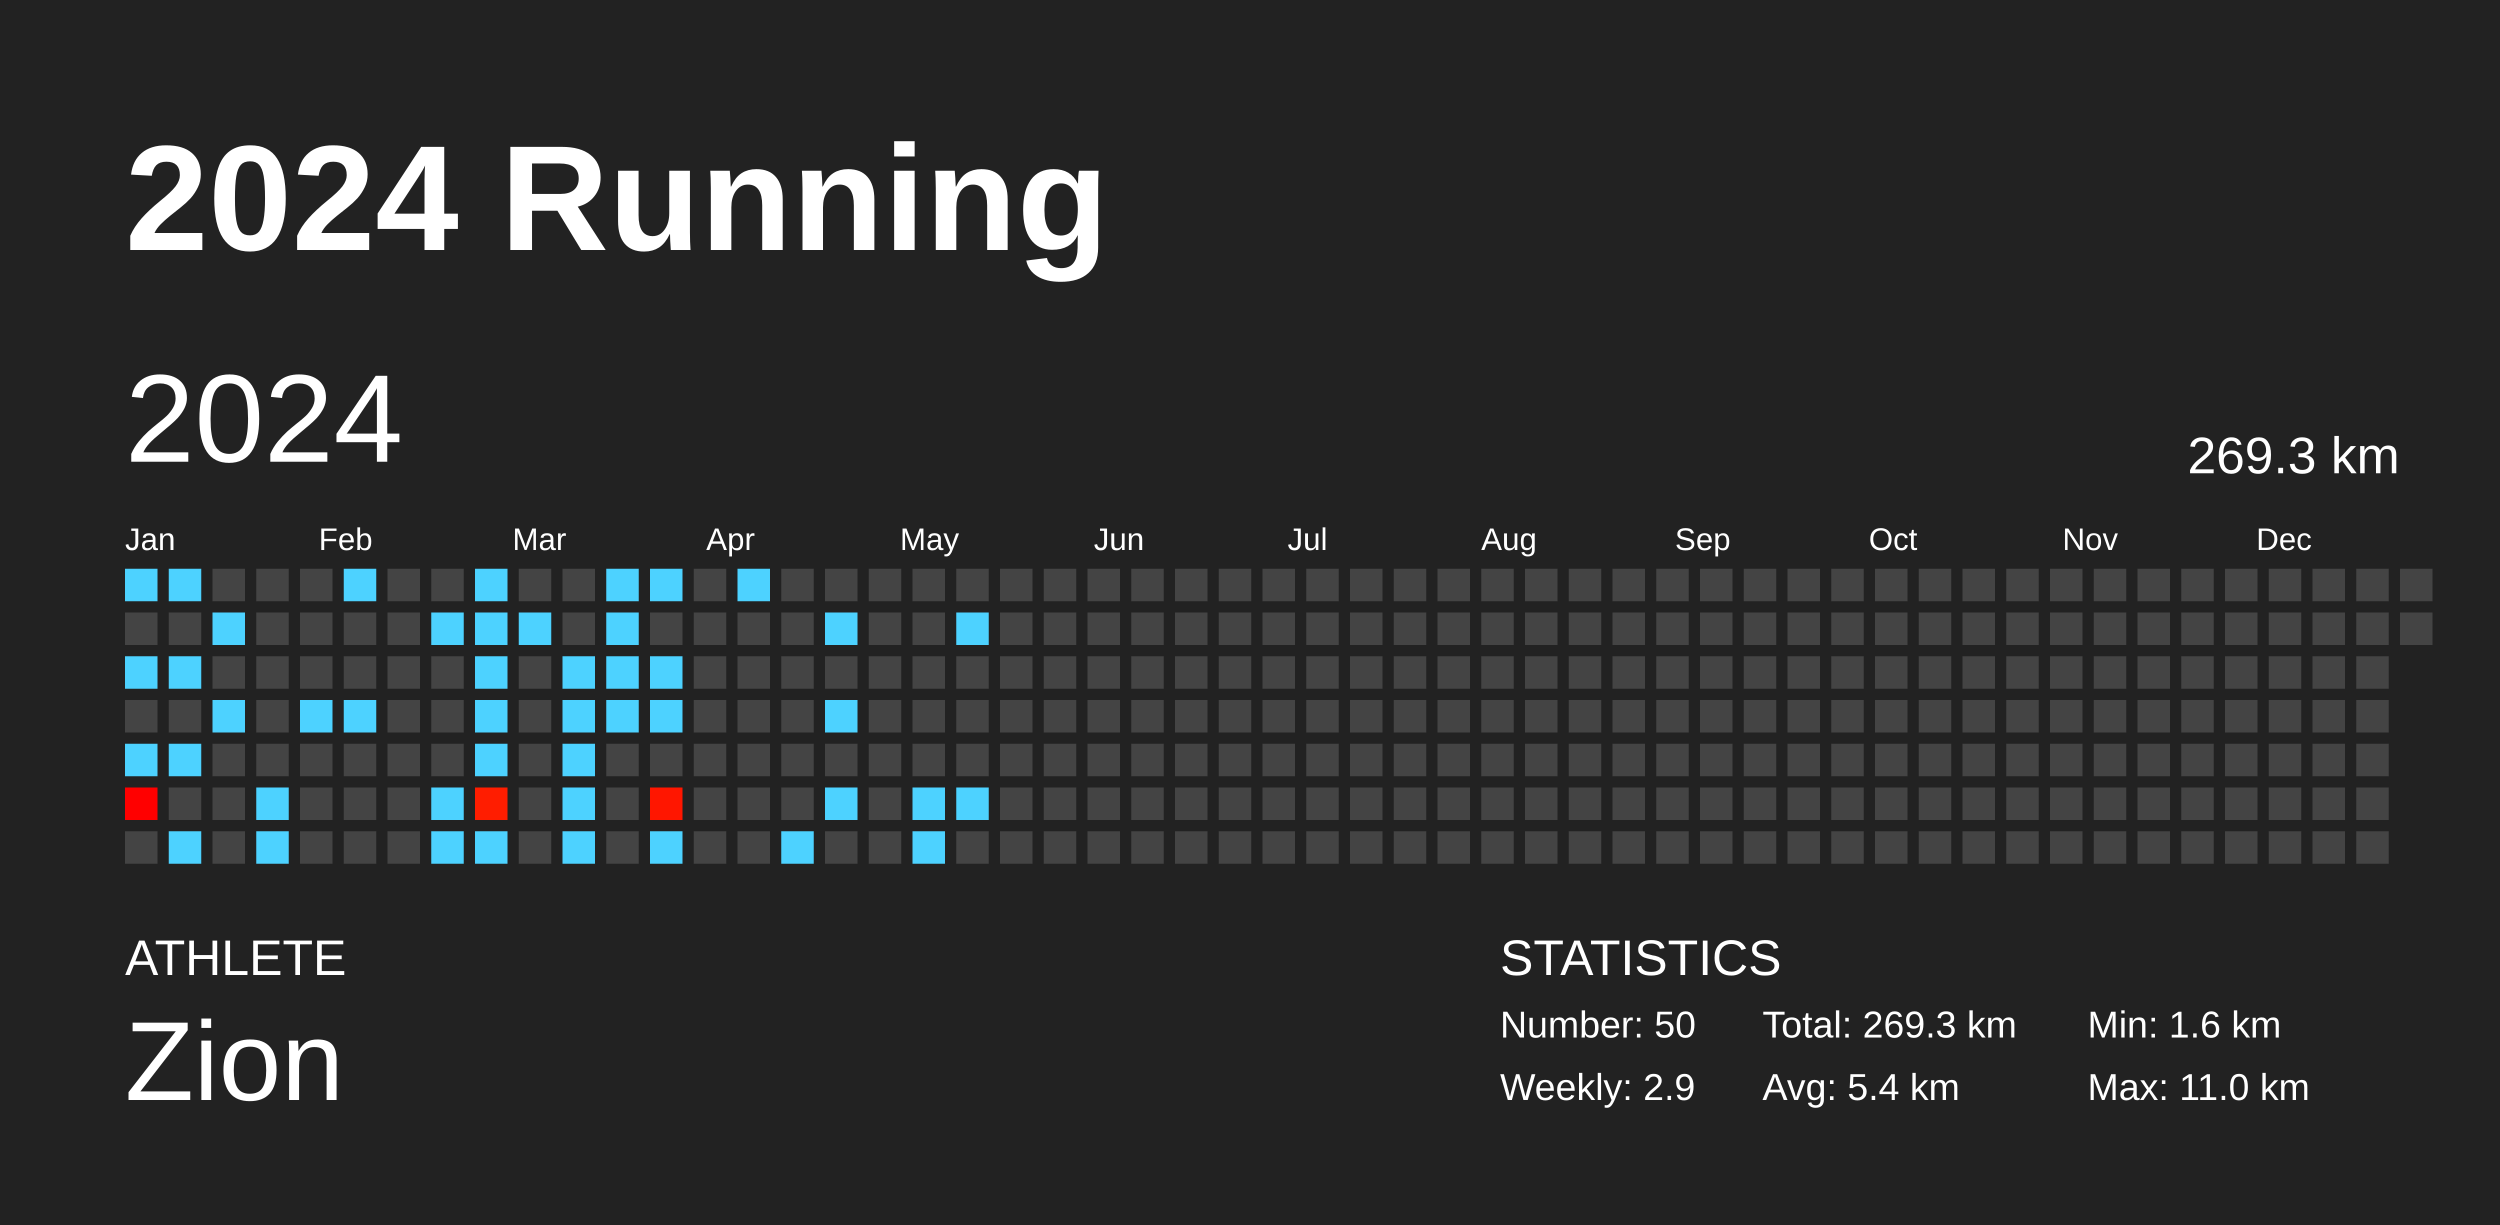
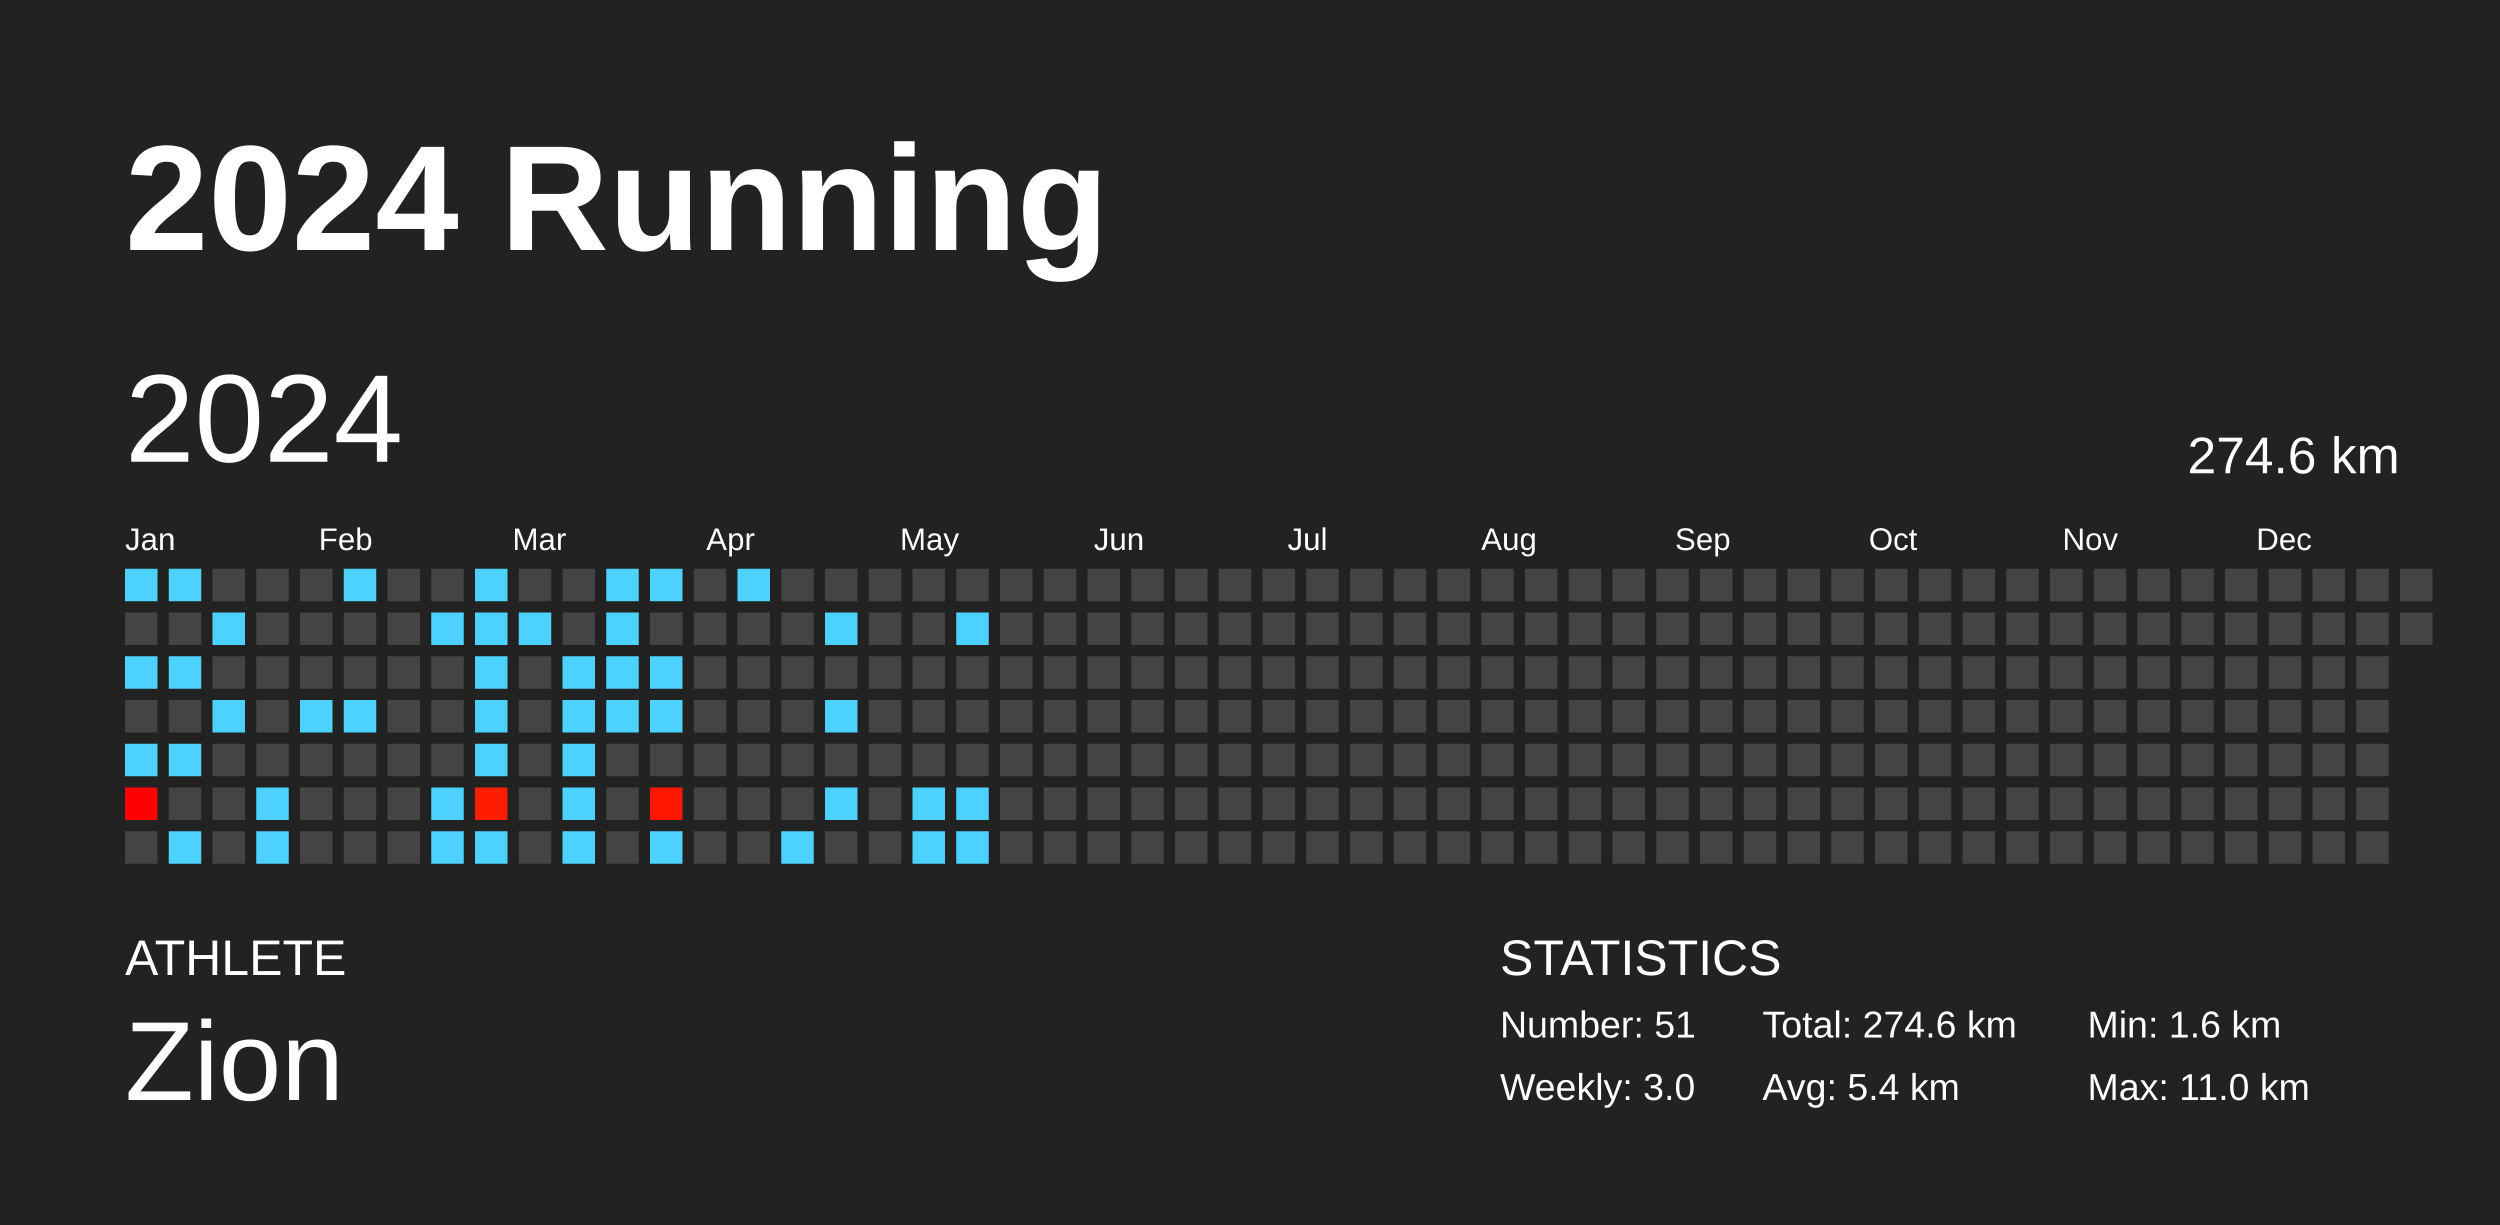
<svg xmlns="http://www.w3.org/2000/svg" baseProfile="full" height="98mm" version="1.1" viewBox="0,0,200,98" width="200mm">
  <defs />
  <rect fill="#222222" height="98" width="200" x="0" y="0" />
  <text fill="#FFFFFF" style="font-size:12px; font-family:Arial; font-weight:bold;" x="10" y="20">2024 Running</text>
  <text fill="#FFFFFF" style="font-size:4px; font-family:Arial" x="10" y="78">ATHLETE</text>
  <text fill="#FFFFFF" style="font-size:9px; font-family:Arial" x="10" y="88">Zion</text>
  <text fill="#FFFFFF" style="font-size:4px; font-family:Arial" x="120" y="78">STATISTICS</text>
-   <text fill="#FFFFFF" style="font-size:3px; font-family:Arial" x="120" y="83">Number: 50</text>
-   <text fill="#FFFFFF" style="font-size:3px; font-family:Arial" x="120" y="88">Weekly: 2.9</text>
-   <text fill="#FFFFFF" style="font-size:3px; font-family:Arial" x="141" y="83">Total: 269.3 km</text>
+   <text fill="#FFFFFF" style="font-size:3px; font-family:Arial" x="120" y="83">Number: 51</text>
+   <text fill="#FFFFFF" style="font-size:3px; font-family:Arial" x="120" y="88">Weekly: 3.0</text>
+   <text fill="#FFFFFF" style="font-size:3px; font-family:Arial" x="141" y="83">Total: 274.6 km</text>
  <text fill="#FFFFFF" style="font-size:3px; font-family:Arial" x="141" y="88">Avg: 5.4 km</text>
  <text fill="#FFFFFF" style="font-size:3px; font-family:Arial" x="167" y="83">Min: 1.6 km</text>
  <text fill="#FFFFFF" style="font-size:3px; font-family:Arial" x="167" y="88">Max: 11.0 km</text>
  <text dominant-baseline="hanging" fill="#FFFFFF" style="font-size:10.0px; font-family:Arial;" x="10" y="30">2024</text>
-   <text dominant-baseline="hanging" fill="#FFFFFF" style="font-size:4.125px; font-family:Arial;" x="175" y="35">269.3 km</text>
+   <text dominant-baseline="hanging" fill="#FFFFFF" style="font-size:4.125px; font-family:Arial;" x="175" y="35">274.6 km</text>
  <text fill="#FFFFFF" style="font-size:2.5px; font-family:Arial" x="10.0" y="44">Jan</text>
  <text fill="#FFFFFF" style="font-size:2.5px; font-family:Arial" x="25.5" y="44">Feb</text>
  <text fill="#FFFFFF" style="font-size:2.5px; font-family:Arial" x="41.0" y="44">Mar</text>
  <text fill="#FFFFFF" style="font-size:2.5px; font-family:Arial" x="56.5" y="44">Apr</text>
  <text fill="#FFFFFF" style="font-size:2.5px; font-family:Arial" x="72.0" y="44">May</text>
  <text fill="#FFFFFF" style="font-size:2.5px; font-family:Arial" x="87.5" y="44">Jun</text>
  <text fill="#FFFFFF" style="font-size:2.5px; font-family:Arial" x="103.0" y="44">Jul</text>
  <text fill="#FFFFFF" style="font-size:2.5px; font-family:Arial" x="118.5" y="44">Aug</text>
  <text fill="#FFFFFF" style="font-size:2.5px; font-family:Arial" x="134.0" y="44">Sep</text>
  <text fill="#FFFFFF" style="font-size:2.5px; font-family:Arial" x="149.5" y="44">Oct</text>
  <text fill="#FFFFFF" style="font-size:2.5px; font-family:Arial" x="165.0" y="44">Nov</text>
  <text fill="#FFFFFF" style="font-size:2.5px; font-family:Arial" x="180.5" y="44">Dec</text>
  <rect fill="#4dd2ff" height="2.6" width="2.6" x="10.0" y="45.5" />
  <rect fill="#444444" height="2.6" width="2.6" x="10.0" y="49.0" />
  <rect fill="#4dd2ff" height="2.6" width="2.6" x="10.0" y="52.5" />
  <rect fill="#444444" height="2.6" width="2.6" x="10.0" y="56.0" />
  <rect fill="#4dd2ff" height="2.6" width="2.6" x="10.0" y="59.5" />
  <rect fill="#ff0000" height="2.6" width="2.6" x="10.0" y="63.0" />
  <rect fill="#444444" height="2.6" width="2.6" x="10.0" y="66.5" />
  <rect fill="#4dd2ff" height="2.6" width="2.6" x="13.5" y="45.5" />
  <rect fill="#444444" height="2.6" width="2.6" x="13.5" y="49.0" />
  <rect fill="#4dd2ff" height="2.6" width="2.6" x="13.5" y="52.5" />
  <rect fill="#444444" height="2.6" width="2.6" x="13.5" y="56.0" />
  <rect fill="#4dd2ff" height="2.6" width="2.6" x="13.5" y="59.5" />
  <rect fill="#444444" height="2.6" width="2.6" x="13.5" y="63.0" />
  <rect fill="#4dd2ff" height="2.6" width="2.6" x="13.5" y="66.5" />
  <rect fill="#444444" height="2.6" width="2.6" x="17.0" y="45.5" />
  <rect fill="#4dd2ff" height="2.6" width="2.6" x="17.0" y="49.0" />
  <rect fill="#444444" height="2.6" width="2.6" x="17.0" y="52.5" />
  <rect fill="#4dd2ff" height="2.6" width="2.6" x="17.0" y="56.0" />
  <rect fill="#444444" height="2.6" width="2.6" x="17.0" y="59.5" />
  <rect fill="#444444" height="2.6" width="2.6" x="17.0" y="63.0" />
  <rect fill="#444444" height="2.6" width="2.6" x="17.0" y="66.5" />
  <rect fill="#444444" height="2.6" width="2.6" x="20.5" y="45.5" />
  <rect fill="#444444" height="2.6" width="2.6" x="20.5" y="49.0" />
  <rect fill="#444444" height="2.6" width="2.6" x="20.5" y="52.5" />
  <rect fill="#444444" height="2.6" width="2.6" x="20.5" y="56.0" />
  <rect fill="#444444" height="2.6" width="2.6" x="20.5" y="59.5" />
  <rect fill="#4dd2ff" height="2.6" width="2.6" x="20.5" y="63.0" />
  <rect fill="#4dd2ff" height="2.6" width="2.6" x="20.5" y="66.5" />
  <rect fill="#444444" height="2.6" width="2.6" x="24.0" y="45.5" />
  <rect fill="#444444" height="2.6" width="2.6" x="24.0" y="49.0" />
  <rect fill="#444444" height="2.6" width="2.6" x="24.0" y="52.5" />
  <rect fill="#4dd2ff" height="2.6" width="2.6" x="24.0" y="56.0" />
  <rect fill="#444444" height="2.6" width="2.6" x="24.0" y="59.5" />
  <rect fill="#444444" height="2.6" width="2.6" x="24.0" y="63.0" />
  <rect fill="#444444" height="2.6" width="2.6" x="24.0" y="66.5" />
  <rect fill="#4dd2ff" height="2.6" width="2.6" x="27.5" y="45.5" />
  <rect fill="#444444" height="2.6" width="2.6" x="27.5" y="49.0" />
  <rect fill="#444444" height="2.6" width="2.6" x="27.5" y="52.5" />
  <rect fill="#4dd2ff" height="2.6" width="2.6" x="27.5" y="56.0" />
  <rect fill="#444444" height="2.6" width="2.6" x="27.5" y="59.5" />
  <rect fill="#444444" height="2.6" width="2.6" x="27.5" y="63.0" />
  <rect fill="#444444" height="2.6" width="2.6" x="27.5" y="66.5" />
  <rect fill="#444444" height="2.6" width="2.6" x="31.0" y="45.5" />
  <rect fill="#444444" height="2.6" width="2.6" x="31.0" y="49.0" />
  <rect fill="#444444" height="2.6" width="2.6" x="31.0" y="52.5" />
  <rect fill="#444444" height="2.6" width="2.6" x="31.0" y="56.0" />
  <rect fill="#444444" height="2.6" width="2.6" x="31.0" y="59.5" />
  <rect fill="#444444" height="2.6" width="2.6" x="31.0" y="63.0" />
  <rect fill="#444444" height="2.6" width="2.6" x="31.0" y="66.5" />
  <rect fill="#444444" height="2.6" width="2.6" x="34.5" y="45.5" />
  <rect fill="#4dd2ff" height="2.6" width="2.6" x="34.5" y="49.0" />
  <rect fill="#444444" height="2.6" width="2.6" x="34.5" y="52.5" />
  <rect fill="#444444" height="2.6" width="2.6" x="34.5" y="56.0" />
  <rect fill="#444444" height="2.6" width="2.6" x="34.5" y="59.5" />
  <rect fill="#4dd2ff" height="2.6" width="2.6" x="34.5" y="63.0" />
  <rect fill="#4dd2ff" height="2.6" width="2.6" x="34.5" y="66.5" />
  <rect fill="#4dd2ff" height="2.6" width="2.6" x="38.0" y="45.5" />
  <rect fill="#4dd2ff" height="2.6" width="2.6" x="38.0" y="49.0" />
  <rect fill="#4dd2ff" height="2.6" width="2.6" x="38.0" y="52.5" />
  <rect fill="#4dd2ff" height="2.6" width="2.6" x="38.0" y="56.0" />
  <rect fill="#4dd2ff" height="2.6" width="2.6" x="38.0" y="59.5" />
  <rect fill="#ff1d00" height="2.6" width="2.6" x="38.0" y="63.0" />
  <rect fill="#4dd2ff" height="2.6" width="2.6" x="38.0" y="66.5" />
  <rect fill="#444444" height="2.6" width="2.6" x="41.5" y="45.5" />
  <rect fill="#4dd2ff" height="2.6" width="2.6" x="41.5" y="49.0" />
  <rect fill="#444444" height="2.6" width="2.6" x="41.5" y="52.5" />
  <rect fill="#444444" height="2.6" width="2.6" x="41.5" y="56.0" />
  <rect fill="#444444" height="2.6" width="2.6" x="41.5" y="59.5" />
  <rect fill="#444444" height="2.6" width="2.6" x="41.5" y="63.0" />
  <rect fill="#444444" height="2.6" width="2.6" x="41.5" y="66.5" />
  <rect fill="#444444" height="2.6" width="2.6" x="45.0" y="45.5" />
  <rect fill="#444444" height="2.6" width="2.6" x="45.0" y="49.0" />
  <rect fill="#4dd2ff" height="2.6" width="2.6" x="45.0" y="52.5" />
  <rect fill="#4dd2ff" height="2.6" width="2.6" x="45.0" y="56.0" />
  <rect fill="#4dd2ff" height="2.6" width="2.6" x="45.0" y="59.5" />
  <rect fill="#4dd2ff" height="2.6" width="2.6" x="45.0" y="63.0" />
  <rect fill="#4dd2ff" height="2.6" width="2.6" x="45.0" y="66.5" />
  <rect fill="#4dd2ff" height="2.6" width="2.6" x="48.5" y="45.5" />
  <rect fill="#4dd2ff" height="2.6" width="2.6" x="48.5" y="49.0" />
  <rect fill="#4dd2ff" height="2.6" width="2.6" x="48.5" y="52.5" />
  <rect fill="#4dd2ff" height="2.6" width="2.6" x="48.5" y="56.0" />
  <rect fill="#444444" height="2.6" width="2.6" x="48.5" y="59.5" />
  <rect fill="#444444" height="2.6" width="2.6" x="48.5" y="63.0" />
  <rect fill="#444444" height="2.6" width="2.6" x="48.5" y="66.5" />
  <rect fill="#4dd2ff" height="2.6" width="2.6" x="52.0" y="45.5" />
  <rect fill="#444444" height="2.6" width="2.6" x="52.0" y="49.0" />
  <rect fill="#4dd2ff" height="2.6" width="2.6" x="52.0" y="52.5" />
  <rect fill="#4dd2ff" height="2.6" width="2.6" x="52.0" y="56.0" />
  <rect fill="#444444" height="2.6" width="2.6" x="52.0" y="59.5" />
  <rect fill="#ff1600" height="2.6" width="2.6" x="52.0" y="63.0" />
  <rect fill="#4dd2ff" height="2.6" width="2.6" x="52.0" y="66.5" />
  <rect fill="#444444" height="2.6" width="2.6" x="55.5" y="45.5" />
  <rect fill="#444444" height="2.6" width="2.6" x="55.5" y="49.0" />
  <rect fill="#444444" height="2.6" width="2.6" x="55.5" y="52.5" />
  <rect fill="#444444" height="2.6" width="2.6" x="55.5" y="56.0" />
  <rect fill="#444444" height="2.6" width="2.6" x="55.5" y="59.5" />
  <rect fill="#444444" height="2.6" width="2.6" x="55.5" y="63.0" />
  <rect fill="#444444" height="2.6" width="2.6" x="55.5" y="66.5" />
  <rect fill="#4dd2ff" height="2.6" width="2.6" x="59.0" y="45.5" />
  <rect fill="#444444" height="2.6" width="2.6" x="59.0" y="49.0" />
  <rect fill="#444444" height="2.6" width="2.6" x="59.0" y="52.5" />
  <rect fill="#444444" height="2.6" width="2.6" x="59.0" y="56.0" />
  <rect fill="#444444" height="2.6" width="2.6" x="59.0" y="59.5" />
  <rect fill="#444444" height="2.6" width="2.6" x="59.0" y="63.0" />
  <rect fill="#444444" height="2.6" width="2.6" x="59.0" y="66.5" />
  <rect fill="#444444" height="2.6" width="2.6" x="62.5" y="45.5" />
  <rect fill="#444444" height="2.6" width="2.6" x="62.5" y="49.0" />
  <rect fill="#444444" height="2.6" width="2.6" x="62.5" y="52.5" />
  <rect fill="#444444" height="2.6" width="2.6" x="62.5" y="56.0" />
  <rect fill="#444444" height="2.6" width="2.6" x="62.5" y="59.5" />
  <rect fill="#444444" height="2.6" width="2.6" x="62.5" y="63.0" />
  <rect fill="#4dd2ff" height="2.6" width="2.6" x="62.5" y="66.5" />
  <rect fill="#444444" height="2.6" width="2.6" x="66.0" y="45.5" />
  <rect fill="#4dd2ff" height="2.6" width="2.6" x="66.0" y="49.0" />
  <rect fill="#444444" height="2.6" width="2.6" x="66.0" y="52.5" />
  <rect fill="#4dd2ff" height="2.6" width="2.6" x="66.0" y="56.0" />
  <rect fill="#444444" height="2.6" width="2.6" x="66.0" y="59.5" />
  <rect fill="#4dd2ff" height="2.6" width="2.6" x="66.0" y="63.0" />
  <rect fill="#444444" height="2.6" width="2.6" x="66.0" y="66.5" />
  <rect fill="#444444" height="2.6" width="2.6" x="69.5" y="45.5" />
  <rect fill="#444444" height="2.6" width="2.6" x="69.5" y="49.0" />
  <rect fill="#444444" height="2.6" width="2.6" x="69.5" y="52.5" />
  <rect fill="#444444" height="2.6" width="2.6" x="69.5" y="56.0" />
  <rect fill="#444444" height="2.6" width="2.6" x="69.5" y="59.5" />
  <rect fill="#444444" height="2.6" width="2.6" x="69.5" y="63.0" />
  <rect fill="#444444" height="2.6" width="2.6" x="69.5" y="66.5" />
  <rect fill="#444444" height="2.6" width="2.6" x="73.0" y="45.5" />
  <rect fill="#444444" height="2.6" width="2.6" x="73.0" y="49.0" />
  <rect fill="#444444" height="2.6" width="2.6" x="73.0" y="52.5" />
  <rect fill="#444444" height="2.6" width="2.6" x="73.0" y="56.0" />
  <rect fill="#444444" height="2.6" width="2.6" x="73.0" y="59.5" />
  <rect fill="#4dd2ff" height="2.6" width="2.6" x="73.0" y="63.0" />
  <rect fill="#4dd2ff" height="2.6" width="2.6" x="73.0" y="66.5" />
  <rect fill="#444444" height="2.6" width="2.6" x="76.5" y="45.5" />
  <rect fill="#4dd2ff" height="2.6" width="2.6" x="76.5" y="49.0" />
  <rect fill="#444444" height="2.6" width="2.6" x="76.5" y="52.5" />
  <rect fill="#444444" height="2.6" width="2.6" x="76.5" y="56.0" />
  <rect fill="#444444" height="2.6" width="2.6" x="76.5" y="59.5" />
  <rect fill="#4dd2ff" height="2.6" width="2.6" x="76.5" y="63.0" />
-   <rect fill="#444444" height="2.6" width="2.6" x="76.5" y="66.5" />
+   <rect fill="#4dd2ff" height="2.6" width="2.6" x="76.5" y="66.5" />
  <rect fill="#444444" height="2.6" width="2.6" x="80.0" y="45.5" />
  <rect fill="#444444" height="2.6" width="2.6" x="80.0" y="49.0" />
  <rect fill="#444444" height="2.6" width="2.6" x="80.0" y="52.5" />
  <rect fill="#444444" height="2.6" width="2.6" x="80.0" y="56.0" />
  <rect fill="#444444" height="2.6" width="2.6" x="80.0" y="59.5" />
  <rect fill="#444444" height="2.6" width="2.6" x="80.0" y="63.0" />
  <rect fill="#444444" height="2.6" width="2.6" x="80.0" y="66.5" />
  <rect fill="#444444" height="2.6" width="2.6" x="83.5" y="45.5" />
  <rect fill="#444444" height="2.6" width="2.6" x="83.5" y="49.0" />
  <rect fill="#444444" height="2.6" width="2.6" x="83.5" y="52.5" />
  <rect fill="#444444" height="2.6" width="2.6" x="83.5" y="56.0" />
  <rect fill="#444444" height="2.6" width="2.6" x="83.5" y="59.5" />
  <rect fill="#444444" height="2.6" width="2.6" x="83.5" y="63.0" />
  <rect fill="#444444" height="2.6" width="2.6" x="83.5" y="66.5" />
  <rect fill="#444444" height="2.6" width="2.6" x="87.0" y="45.5" />
  <rect fill="#444444" height="2.6" width="2.6" x="87.0" y="49.0" />
  <rect fill="#444444" height="2.6" width="2.6" x="87.0" y="52.5" />
  <rect fill="#444444" height="2.6" width="2.6" x="87.0" y="56.0" />
  <rect fill="#444444" height="2.6" width="2.6" x="87.0" y="59.5" />
  <rect fill="#444444" height="2.6" width="2.6" x="87.0" y="63.0" />
  <rect fill="#444444" height="2.6" width="2.6" x="87.0" y="66.5" />
  <rect fill="#444444" height="2.6" width="2.6" x="90.5" y="45.5" />
  <rect fill="#444444" height="2.6" width="2.6" x="90.5" y="49.0" />
  <rect fill="#444444" height="2.6" width="2.6" x="90.5" y="52.5" />
  <rect fill="#444444" height="2.6" width="2.6" x="90.5" y="56.0" />
  <rect fill="#444444" height="2.6" width="2.6" x="90.5" y="59.5" />
  <rect fill="#444444" height="2.6" width="2.6" x="90.5" y="63.0" />
  <rect fill="#444444" height="2.6" width="2.6" x="90.5" y="66.5" />
  <rect fill="#444444" height="2.6" width="2.6" x="94.0" y="45.5" />
  <rect fill="#444444" height="2.6" width="2.6" x="94.0" y="49.0" />
  <rect fill="#444444" height="2.6" width="2.6" x="94.0" y="52.5" />
  <rect fill="#444444" height="2.6" width="2.6" x="94.0" y="56.0" />
  <rect fill="#444444" height="2.6" width="2.6" x="94.0" y="59.5" />
  <rect fill="#444444" height="2.6" width="2.6" x="94.0" y="63.0" />
  <rect fill="#444444" height="2.6" width="2.6" x="94.0" y="66.5" />
  <rect fill="#444444" height="2.6" width="2.6" x="97.5" y="45.5" />
  <rect fill="#444444" height="2.6" width="2.6" x="97.5" y="49.0" />
  <rect fill="#444444" height="2.6" width="2.6" x="97.5" y="52.5" />
  <rect fill="#444444" height="2.6" width="2.6" x="97.5" y="56.0" />
  <rect fill="#444444" height="2.6" width="2.6" x="97.5" y="59.5" />
  <rect fill="#444444" height="2.6" width="2.6" x="97.5" y="63.0" />
  <rect fill="#444444" height="2.6" width="2.6" x="97.5" y="66.5" />
  <rect fill="#444444" height="2.6" width="2.6" x="101.0" y="45.5" />
  <rect fill="#444444" height="2.6" width="2.6" x="101.0" y="49.0" />
  <rect fill="#444444" height="2.6" width="2.6" x="101.0" y="52.5" />
  <rect fill="#444444" height="2.6" width="2.6" x="101.0" y="56.0" />
  <rect fill="#444444" height="2.6" width="2.6" x="101.0" y="59.5" />
  <rect fill="#444444" height="2.6" width="2.6" x="101.0" y="63.0" />
  <rect fill="#444444" height="2.6" width="2.6" x="101.0" y="66.5" />
  <rect fill="#444444" height="2.6" width="2.6" x="104.5" y="45.5" />
  <rect fill="#444444" height="2.6" width="2.6" x="104.5" y="49.0" />
  <rect fill="#444444" height="2.6" width="2.6" x="104.5" y="52.5" />
  <rect fill="#444444" height="2.6" width="2.6" x="104.5" y="56.0" />
  <rect fill="#444444" height="2.6" width="2.6" x="104.5" y="59.5" />
  <rect fill="#444444" height="2.6" width="2.6" x="104.5" y="63.0" />
  <rect fill="#444444" height="2.6" width="2.6" x="104.5" y="66.5" />
  <rect fill="#444444" height="2.6" width="2.6" x="108.0" y="45.5" />
  <rect fill="#444444" height="2.6" width="2.6" x="108.0" y="49.0" />
  <rect fill="#444444" height="2.6" width="2.6" x="108.0" y="52.5" />
  <rect fill="#444444" height="2.6" width="2.6" x="108.0" y="56.0" />
  <rect fill="#444444" height="2.6" width="2.6" x="108.0" y="59.5" />
  <rect fill="#444444" height="2.6" width="2.6" x="108.0" y="63.0" />
  <rect fill="#444444" height="2.6" width="2.6" x="108.0" y="66.5" />
  <rect fill="#444444" height="2.6" width="2.6" x="111.5" y="45.5" />
  <rect fill="#444444" height="2.6" width="2.6" x="111.5" y="49.0" />
  <rect fill="#444444" height="2.6" width="2.6" x="111.5" y="52.5" />
  <rect fill="#444444" height="2.6" width="2.6" x="111.5" y="56.0" />
  <rect fill="#444444" height="2.6" width="2.6" x="111.5" y="59.5" />
  <rect fill="#444444" height="2.6" width="2.6" x="111.5" y="63.0" />
  <rect fill="#444444" height="2.6" width="2.6" x="111.5" y="66.5" />
  <rect fill="#444444" height="2.6" width="2.6" x="115.0" y="45.5" />
  <rect fill="#444444" height="2.6" width="2.6" x="115.0" y="49.0" />
  <rect fill="#444444" height="2.6" width="2.6" x="115.0" y="52.5" />
  <rect fill="#444444" height="2.6" width="2.6" x="115.0" y="56.0" />
  <rect fill="#444444" height="2.6" width="2.6" x="115.0" y="59.5" />
  <rect fill="#444444" height="2.6" width="2.6" x="115.0" y="63.0" />
  <rect fill="#444444" height="2.6" width="2.6" x="115.0" y="66.5" />
  <rect fill="#444444" height="2.6" width="2.6" x="118.5" y="45.5" />
  <rect fill="#444444" height="2.6" width="2.6" x="118.5" y="49.0" />
  <rect fill="#444444" height="2.6" width="2.6" x="118.5" y="52.5" />
  <rect fill="#444444" height="2.6" width="2.6" x="118.5" y="56.0" />
  <rect fill="#444444" height="2.6" width="2.6" x="118.5" y="59.5" />
  <rect fill="#444444" height="2.6" width="2.6" x="118.5" y="63.0" />
  <rect fill="#444444" height="2.6" width="2.6" x="118.5" y="66.5" />
  <rect fill="#444444" height="2.6" width="2.6" x="122.0" y="45.5" />
  <rect fill="#444444" height="2.6" width="2.6" x="122.0" y="49.0" />
  <rect fill="#444444" height="2.6" width="2.6" x="122.0" y="52.5" />
  <rect fill="#444444" height="2.6" width="2.6" x="122.0" y="56.0" />
  <rect fill="#444444" height="2.6" width="2.6" x="122.0" y="59.5" />
  <rect fill="#444444" height="2.6" width="2.6" x="122.0" y="63.0" />
  <rect fill="#444444" height="2.6" width="2.6" x="122.0" y="66.5" />
  <rect fill="#444444" height="2.6" width="2.6" x="125.5" y="45.5" />
  <rect fill="#444444" height="2.6" width="2.6" x="125.5" y="49.0" />
  <rect fill="#444444" height="2.6" width="2.6" x="125.5" y="52.5" />
  <rect fill="#444444" height="2.6" width="2.6" x="125.5" y="56.0" />
  <rect fill="#444444" height="2.6" width="2.6" x="125.5" y="59.5" />
  <rect fill="#444444" height="2.6" width="2.6" x="125.5" y="63.0" />
  <rect fill="#444444" height="2.6" width="2.6" x="125.5" y="66.5" />
  <rect fill="#444444" height="2.6" width="2.6" x="129.0" y="45.5" />
  <rect fill="#444444" height="2.6" width="2.6" x="129.0" y="49.0" />
  <rect fill="#444444" height="2.6" width="2.6" x="129.0" y="52.5" />
  <rect fill="#444444" height="2.6" width="2.6" x="129.0" y="56.0" />
  <rect fill="#444444" height="2.6" width="2.6" x="129.0" y="59.5" />
  <rect fill="#444444" height="2.6" width="2.6" x="129.0" y="63.0" />
  <rect fill="#444444" height="2.6" width="2.6" x="129.0" y="66.5" />
  <rect fill="#444444" height="2.6" width="2.6" x="132.5" y="45.5" />
  <rect fill="#444444" height="2.6" width="2.6" x="132.5" y="49.0" />
  <rect fill="#444444" height="2.6" width="2.6" x="132.5" y="52.5" />
  <rect fill="#444444" height="2.6" width="2.6" x="132.5" y="56.0" />
  <rect fill="#444444" height="2.6" width="2.6" x="132.5" y="59.5" />
  <rect fill="#444444" height="2.6" width="2.6" x="132.5" y="63.0" />
  <rect fill="#444444" height="2.6" width="2.6" x="132.5" y="66.5" />
  <rect fill="#444444" height="2.6" width="2.6" x="136.0" y="45.5" />
  <rect fill="#444444" height="2.6" width="2.6" x="136.0" y="49.0" />
  <rect fill="#444444" height="2.6" width="2.6" x="136.0" y="52.5" />
  <rect fill="#444444" height="2.6" width="2.6" x="136.0" y="56.0" />
  <rect fill="#444444" height="2.6" width="2.6" x="136.0" y="59.5" />
  <rect fill="#444444" height="2.6" width="2.6" x="136.0" y="63.0" />
  <rect fill="#444444" height="2.6" width="2.6" x="136.0" y="66.5" />
  <rect fill="#444444" height="2.6" width="2.6" x="139.5" y="45.5" />
  <rect fill="#444444" height="2.6" width="2.6" x="139.5" y="49.0" />
  <rect fill="#444444" height="2.6" width="2.6" x="139.5" y="52.5" />
  <rect fill="#444444" height="2.6" width="2.6" x="139.5" y="56.0" />
  <rect fill="#444444" height="2.6" width="2.6" x="139.5" y="59.5" />
  <rect fill="#444444" height="2.6" width="2.6" x="139.5" y="63.0" />
  <rect fill="#444444" height="2.6" width="2.6" x="139.5" y="66.5" />
  <rect fill="#444444" height="2.6" width="2.6" x="143.0" y="45.5" />
  <rect fill="#444444" height="2.6" width="2.6" x="143.0" y="49.0" />
  <rect fill="#444444" height="2.6" width="2.6" x="143.0" y="52.5" />
  <rect fill="#444444" height="2.6" width="2.6" x="143.0" y="56.0" />
  <rect fill="#444444" height="2.6" width="2.6" x="143.0" y="59.5" />
  <rect fill="#444444" height="2.6" width="2.6" x="143.0" y="63.0" />
  <rect fill="#444444" height="2.6" width="2.6" x="143.0" y="66.5" />
  <rect fill="#444444" height="2.6" width="2.6" x="146.5" y="45.5" />
  <rect fill="#444444" height="2.6" width="2.6" x="146.5" y="49.0" />
  <rect fill="#444444" height="2.6" width="2.6" x="146.5" y="52.5" />
  <rect fill="#444444" height="2.6" width="2.6" x="146.5" y="56.0" />
  <rect fill="#444444" height="2.6" width="2.6" x="146.5" y="59.5" />
  <rect fill="#444444" height="2.6" width="2.6" x="146.5" y="63.0" />
  <rect fill="#444444" height="2.6" width="2.6" x="146.5" y="66.5" />
  <rect fill="#444444" height="2.6" width="2.6" x="150.0" y="45.5" />
  <rect fill="#444444" height="2.6" width="2.6" x="150.0" y="49.0" />
  <rect fill="#444444" height="2.6" width="2.6" x="150.0" y="52.5" />
  <rect fill="#444444" height="2.6" width="2.6" x="150.0" y="56.0" />
  <rect fill="#444444" height="2.6" width="2.6" x="150.0" y="59.5" />
  <rect fill="#444444" height="2.6" width="2.6" x="150.0" y="63.0" />
  <rect fill="#444444" height="2.6" width="2.6" x="150.0" y="66.5" />
  <rect fill="#444444" height="2.6" width="2.6" x="153.5" y="45.5" />
  <rect fill="#444444" height="2.6" width="2.6" x="153.5" y="49.0" />
  <rect fill="#444444" height="2.6" width="2.6" x="153.5" y="52.5" />
  <rect fill="#444444" height="2.6" width="2.6" x="153.5" y="56.0" />
  <rect fill="#444444" height="2.6" width="2.6" x="153.5" y="59.5" />
  <rect fill="#444444" height="2.6" width="2.6" x="153.5" y="63.0" />
  <rect fill="#444444" height="2.6" width="2.6" x="153.5" y="66.5" />
  <rect fill="#444444" height="2.6" width="2.6" x="157.0" y="45.5" />
  <rect fill="#444444" height="2.6" width="2.6" x="157.0" y="49.0" />
  <rect fill="#444444" height="2.6" width="2.6" x="157.0" y="52.5" />
  <rect fill="#444444" height="2.6" width="2.6" x="157.0" y="56.0" />
  <rect fill="#444444" height="2.6" width="2.6" x="157.0" y="59.5" />
  <rect fill="#444444" height="2.6" width="2.6" x="157.0" y="63.0" />
  <rect fill="#444444" height="2.6" width="2.6" x="157.0" y="66.5" />
  <rect fill="#444444" height="2.6" width="2.6" x="160.5" y="45.5" />
  <rect fill="#444444" height="2.6" width="2.6" x="160.5" y="49.0" />
  <rect fill="#444444" height="2.6" width="2.6" x="160.5" y="52.5" />
  <rect fill="#444444" height="2.6" width="2.6" x="160.5" y="56.0" />
  <rect fill="#444444" height="2.6" width="2.6" x="160.5" y="59.5" />
  <rect fill="#444444" height="2.6" width="2.6" x="160.5" y="63.0" />
  <rect fill="#444444" height="2.6" width="2.6" x="160.5" y="66.5" />
  <rect fill="#444444" height="2.6" width="2.6" x="164.0" y="45.5" />
  <rect fill="#444444" height="2.6" width="2.6" x="164.0" y="49.0" />
  <rect fill="#444444" height="2.6" width="2.6" x="164.0" y="52.5" />
  <rect fill="#444444" height="2.6" width="2.6" x="164.0" y="56.0" />
  <rect fill="#444444" height="2.6" width="2.6" x="164.0" y="59.5" />
  <rect fill="#444444" height="2.6" width="2.6" x="164.0" y="63.0" />
  <rect fill="#444444" height="2.6" width="2.6" x="164.0" y="66.5" />
  <rect fill="#444444" height="2.6" width="2.6" x="167.5" y="45.5" />
  <rect fill="#444444" height="2.6" width="2.6" x="167.5" y="49.0" />
  <rect fill="#444444" height="2.6" width="2.6" x="167.5" y="52.5" />
  <rect fill="#444444" height="2.6" width="2.6" x="167.5" y="56.0" />
  <rect fill="#444444" height="2.6" width="2.6" x="167.5" y="59.5" />
  <rect fill="#444444" height="2.6" width="2.6" x="167.5" y="63.0" />
  <rect fill="#444444" height="2.6" width="2.6" x="167.5" y="66.5" />
  <rect fill="#444444" height="2.6" width="2.6" x="171.0" y="45.5" />
  <rect fill="#444444" height="2.6" width="2.6" x="171.0" y="49.0" />
  <rect fill="#444444" height="2.6" width="2.6" x="171.0" y="52.5" />
  <rect fill="#444444" height="2.6" width="2.6" x="171.0" y="56.0" />
  <rect fill="#444444" height="2.6" width="2.6" x="171.0" y="59.5" />
  <rect fill="#444444" height="2.6" width="2.6" x="171.0" y="63.0" />
  <rect fill="#444444" height="2.6" width="2.6" x="171.0" y="66.5" />
  <rect fill="#444444" height="2.6" width="2.6" x="174.5" y="45.5" />
  <rect fill="#444444" height="2.6" width="2.6" x="174.5" y="49.0" />
  <rect fill="#444444" height="2.6" width="2.6" x="174.5" y="52.5" />
  <rect fill="#444444" height="2.6" width="2.6" x="174.5" y="56.0" />
  <rect fill="#444444" height="2.6" width="2.6" x="174.5" y="59.5" />
  <rect fill="#444444" height="2.6" width="2.6" x="174.5" y="63.0" />
  <rect fill="#444444" height="2.6" width="2.6" x="174.5" y="66.5" />
  <rect fill="#444444" height="2.6" width="2.6" x="178.0" y="45.5" />
  <rect fill="#444444" height="2.6" width="2.6" x="178.0" y="49.0" />
  <rect fill="#444444" height="2.6" width="2.6" x="178.0" y="52.5" />
  <rect fill="#444444" height="2.6" width="2.6" x="178.0" y="56.0" />
  <rect fill="#444444" height="2.6" width="2.6" x="178.0" y="59.5" />
  <rect fill="#444444" height="2.6" width="2.6" x="178.0" y="63.0" />
  <rect fill="#444444" height="2.6" width="2.6" x="178.0" y="66.5" />
  <rect fill="#444444" height="2.6" width="2.6" x="181.5" y="45.5" />
  <rect fill="#444444" height="2.6" width="2.6" x="181.5" y="49.0" />
  <rect fill="#444444" height="2.6" width="2.6" x="181.5" y="52.5" />
  <rect fill="#444444" height="2.6" width="2.6" x="181.5" y="56.0" />
  <rect fill="#444444" height="2.6" width="2.6" x="181.5" y="59.5" />
  <rect fill="#444444" height="2.6" width="2.6" x="181.5" y="63.0" />
  <rect fill="#444444" height="2.6" width="2.6" x="181.5" y="66.5" />
  <rect fill="#444444" height="2.6" width="2.6" x="185.0" y="45.5" />
  <rect fill="#444444" height="2.6" width="2.6" x="185.0" y="49.0" />
  <rect fill="#444444" height="2.6" width="2.6" x="185.0" y="52.5" />
  <rect fill="#444444" height="2.6" width="2.6" x="185.0" y="56.0" />
  <rect fill="#444444" height="2.6" width="2.6" x="185.0" y="59.5" />
  <rect fill="#444444" height="2.6" width="2.6" x="185.0" y="63.0" />
  <rect fill="#444444" height="2.6" width="2.6" x="185.0" y="66.5" />
  <rect fill="#444444" height="2.6" width="2.6" x="188.5" y="45.5" />
  <rect fill="#444444" height="2.6" width="2.6" x="188.5" y="49.0" />
  <rect fill="#444444" height="2.6" width="2.6" x="188.5" y="52.5" />
  <rect fill="#444444" height="2.6" width="2.6" x="188.5" y="56.0" />
  <rect fill="#444444" height="2.6" width="2.6" x="188.5" y="59.5" />
  <rect fill="#444444" height="2.6" width="2.6" x="188.5" y="63.0" />
  <rect fill="#444444" height="2.6" width="2.6" x="188.5" y="66.5" />
  <rect fill="#444444" height="2.6" width="2.6" x="192.0" y="45.5" />
  <rect fill="#444444" height="2.6" width="2.6" x="192.0" y="49.0" />
</svg>
